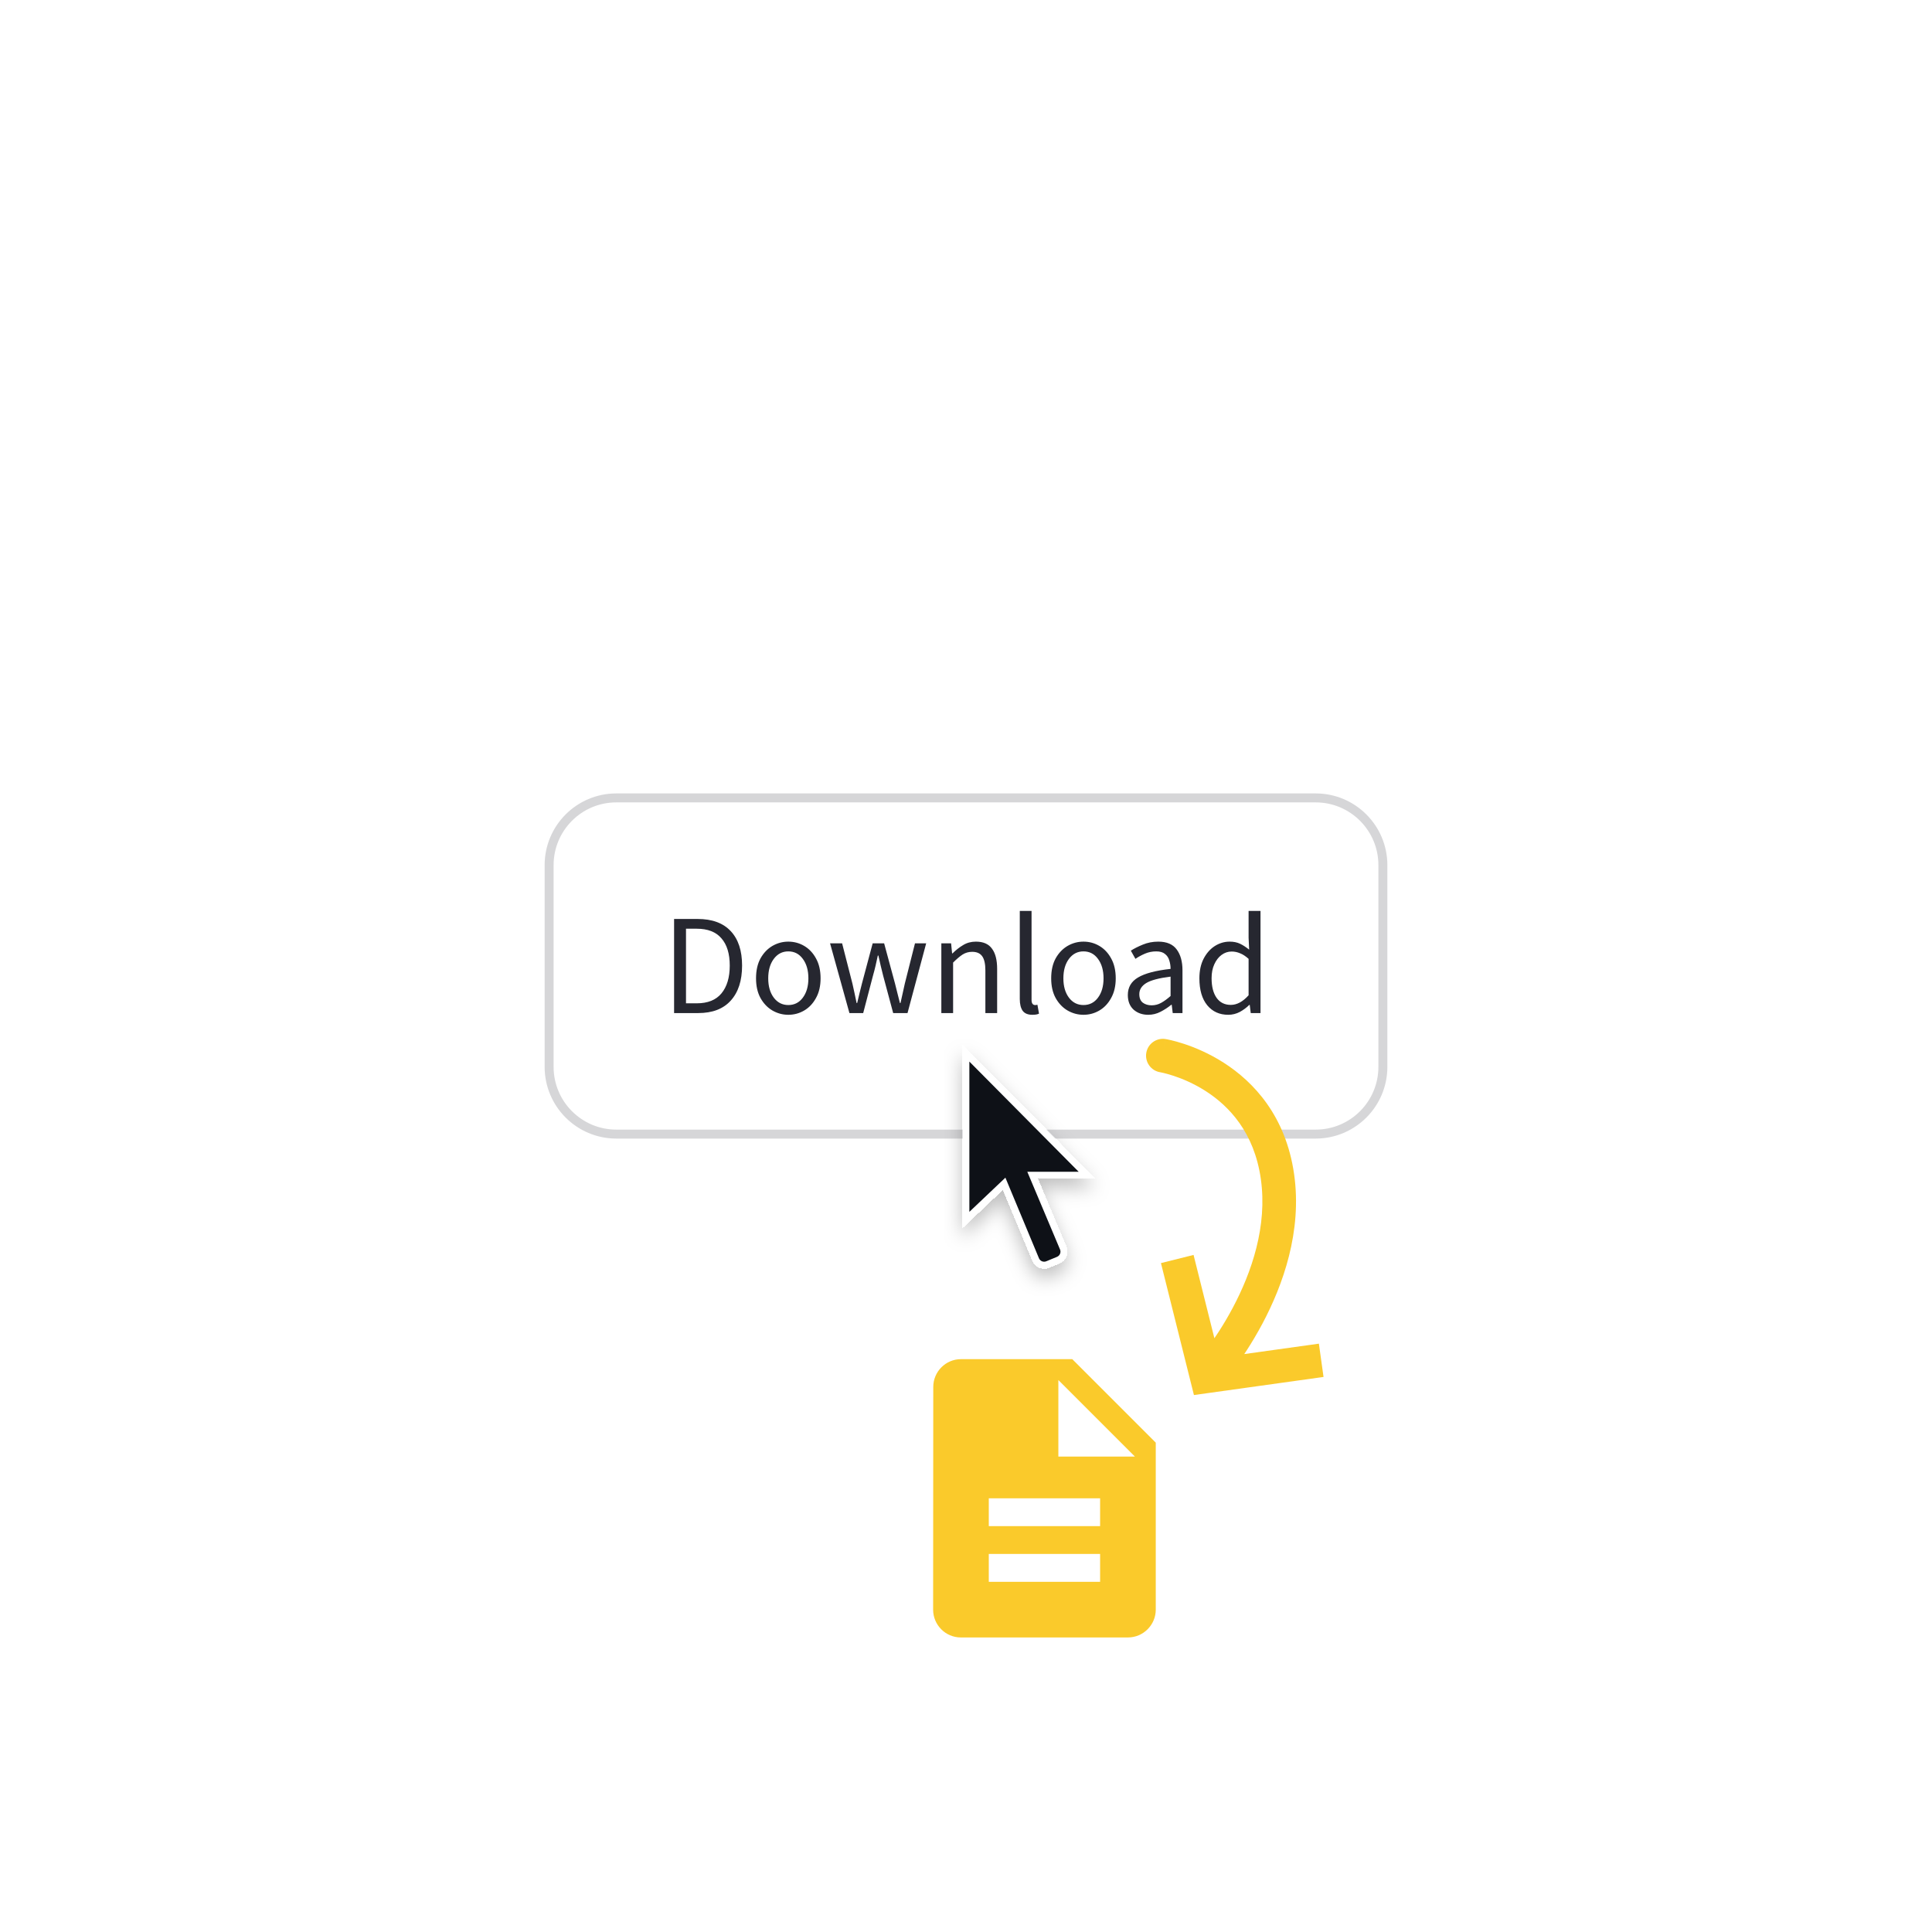
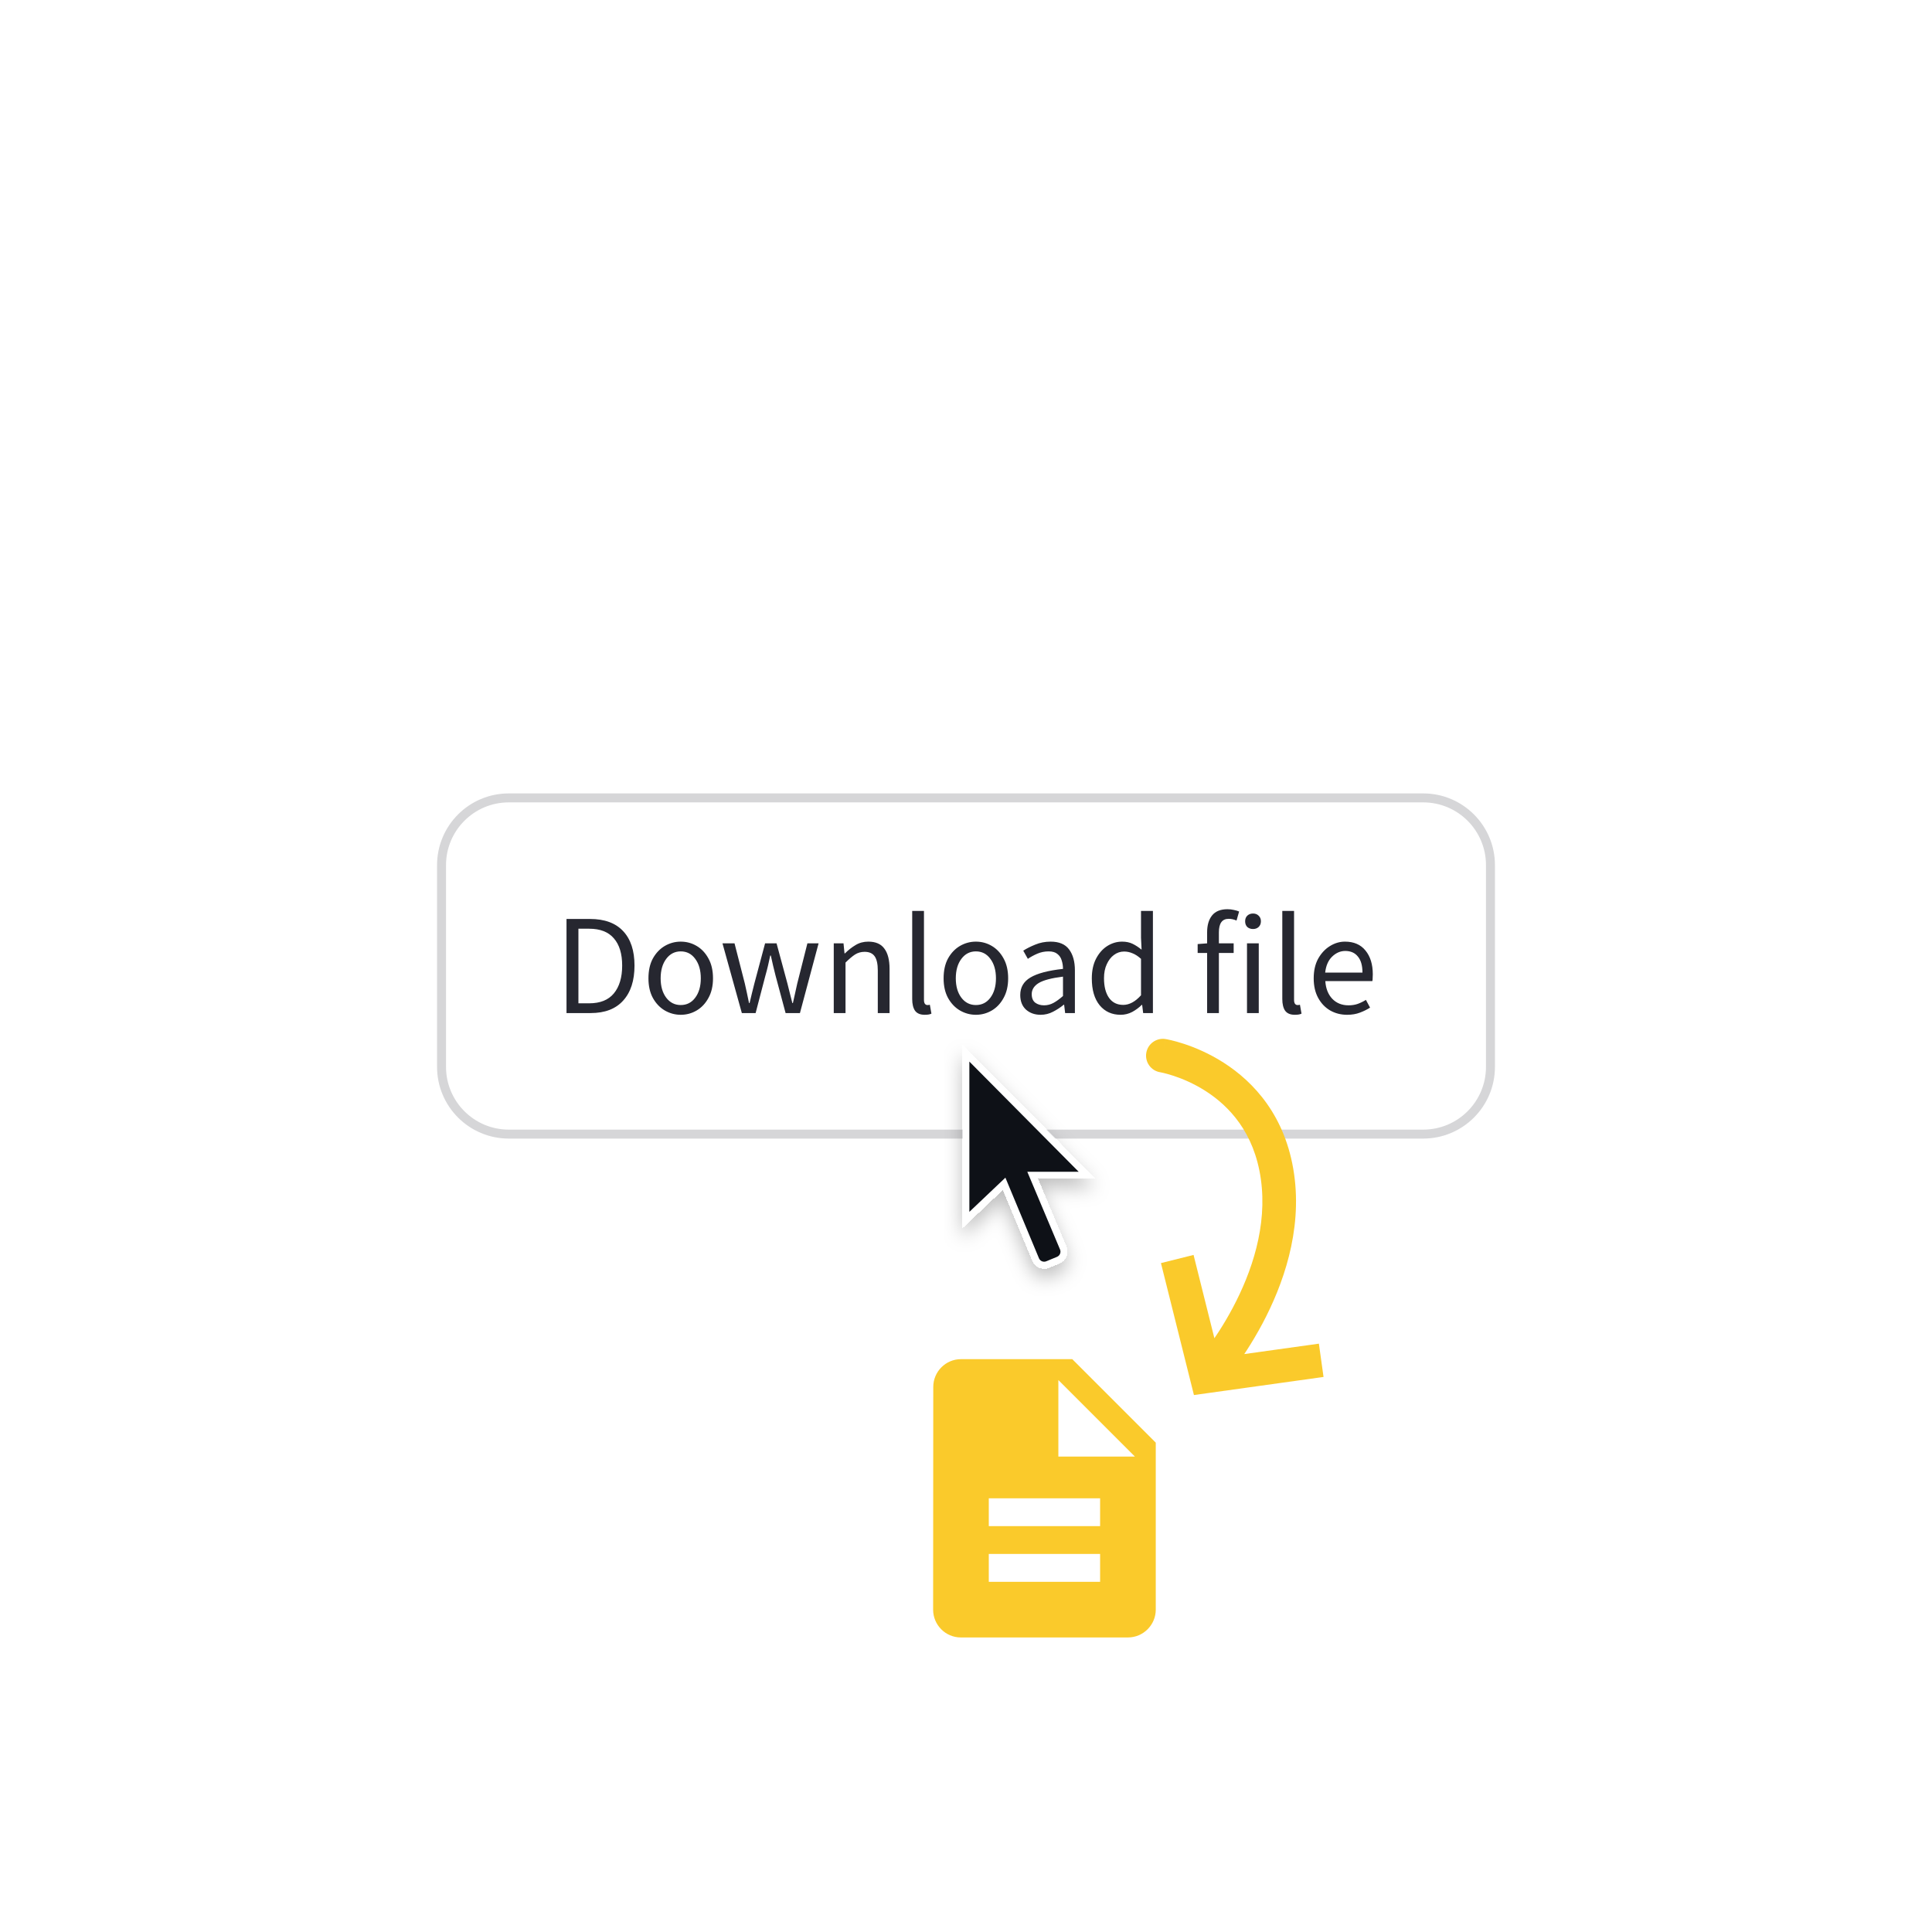
<svg xmlns="http://www.w3.org/2000/svg" width="862" height="862" viewBox="0 0 862 862" fill="none">
  <rect width="862" height="862" fill="white" />
-   <rect x="245" y="356" width="372" height="150" rx="30" stroke="#D6D6D8" stroke-width="4" />
-   <path d="M300.76 452V410.016H311.256C317.741 410.016 322.669 411.829 326.04 415.456C329.411 419.04 331.096 424.16 331.096 430.816C331.096 437.515 329.411 442.72 326.04 446.432C322.712 450.144 317.869 452 311.512 452H300.76ZM306.072 447.648H310.872C315.779 447.648 319.448 446.176 321.88 443.232C324.355 440.245 325.592 436.107 325.592 430.816C325.592 425.525 324.355 421.472 321.88 418.656C319.448 415.797 315.779 414.368 310.872 414.368H306.072V447.648ZM351.719 452.768C349.202 452.768 346.834 452.128 344.615 450.848C342.439 449.568 340.668 447.712 339.303 445.28C337.98 442.848 337.319 439.925 337.319 436.512C337.319 433.013 337.98 430.048 339.303 427.616C340.668 425.184 342.439 423.328 344.615 422.048C346.834 420.768 349.202 420.128 351.719 420.128C354.279 420.128 356.647 420.768 358.823 422.048C360.999 423.328 362.748 425.184 364.071 427.616C365.436 430.048 366.119 433.013 366.119 436.512C366.119 439.925 365.436 442.848 364.071 445.28C362.748 447.712 360.999 449.568 358.823 450.848C356.647 452.128 354.279 452.768 351.719 452.768ZM351.719 448.416C354.407 448.416 356.562 447.328 358.183 445.152C359.847 442.933 360.679 440.053 360.679 436.512C360.679 432.928 359.847 430.027 358.183 427.808C356.562 425.589 354.407 424.48 351.719 424.48C349.074 424.48 346.919 425.589 345.255 427.808C343.591 430.027 342.759 432.928 342.759 436.512C342.759 440.053 343.591 442.933 345.255 445.152C346.919 447.328 349.074 448.416 351.719 448.416ZM378.989 452L370.349 420.896H375.725L380.333 438.88C380.674 440.331 380.994 441.781 381.293 443.232C381.591 444.64 381.89 446.069 382.189 447.52H382.445C382.786 446.069 383.127 444.64 383.469 443.232C383.81 441.781 384.173 440.331 384.557 438.88L389.357 420.896H394.477L399.341 438.88C399.725 440.331 400.087 441.781 400.429 443.232C400.813 444.64 401.175 446.069 401.517 447.52H401.773C402.114 446.069 402.434 444.64 402.733 443.232C403.074 441.781 403.394 440.331 403.693 438.88L408.237 420.896H413.229L404.909 452H398.509L394.029 435.296C393.645 433.803 393.282 432.331 392.941 430.88C392.642 429.429 392.301 427.915 391.917 426.336H391.661C391.319 427.915 390.978 429.451 390.637 430.944C390.295 432.395 389.911 433.867 389.485 435.36L385.133 452H378.989ZM419.998 452V420.896H424.35L424.798 425.376H424.99C426.483 423.883 428.062 422.645 429.726 421.664C431.39 420.64 433.289 420.128 435.422 420.128C438.707 420.128 441.097 421.173 442.59 423.264C444.126 425.312 444.894 428.32 444.894 432.288V452H439.646V432.992C439.646 430.091 439.177 427.979 438.238 426.656C437.299 425.333 435.806 424.672 433.758 424.672C432.179 424.672 430.75 425.077 429.47 425.888C428.233 426.699 426.825 427.893 425.246 429.472V452H419.998ZM460.566 452.768C458.603 452.768 457.174 452.171 456.278 450.976C455.425 449.739 454.998 447.989 454.998 445.728V406.432H460.246V446.112C460.246 446.923 460.395 447.52 460.694 447.904C460.993 448.245 461.334 448.416 461.718 448.416C461.889 448.416 462.038 448.416 462.166 448.416C462.337 448.373 462.571 448.331 462.87 448.288L463.574 452.256C463.233 452.427 462.827 452.555 462.358 452.64C461.889 452.725 461.291 452.768 460.566 452.768ZM483.407 452.768C480.889 452.768 478.521 452.128 476.303 450.848C474.127 449.568 472.356 447.712 470.991 445.28C469.668 442.848 469.007 439.925 469.007 436.512C469.007 433.013 469.668 430.048 470.991 427.616C472.356 425.184 474.127 423.328 476.303 422.048C478.521 420.768 480.889 420.128 483.407 420.128C485.967 420.128 488.335 420.768 490.511 422.048C492.687 423.328 494.436 425.184 495.759 427.616C497.124 430.048 497.807 433.013 497.807 436.512C497.807 439.925 497.124 442.848 495.759 445.28C494.436 447.712 492.687 449.568 490.511 450.848C488.335 452.128 485.967 452.768 483.407 452.768ZM483.407 448.416C486.095 448.416 488.249 447.328 489.871 445.152C491.535 442.933 492.367 440.053 492.367 436.512C492.367 432.928 491.535 430.027 489.871 427.808C488.249 425.589 486.095 424.48 483.407 424.48C480.761 424.48 478.607 425.589 476.943 427.808C475.279 430.027 474.447 432.928 474.447 436.512C474.447 440.053 475.279 442.933 476.943 445.152C478.607 447.328 480.761 448.416 483.407 448.416ZM512.291 452.768C509.688 452.768 507.512 452 505.763 450.464C504.056 448.885 503.203 446.709 503.203 443.936C503.203 440.523 504.718 437.92 507.747 436.128C510.819 434.293 515.662 433.013 522.275 432.288C522.275 430.965 522.083 429.707 521.699 428.512C521.358 427.317 520.718 426.357 519.779 425.632C518.883 424.864 517.582 424.48 515.875 424.48C514.083 424.48 512.398 424.821 510.819 425.504C509.24 426.187 507.832 426.955 506.595 427.808L504.547 424.16C505.998 423.221 507.768 422.325 509.859 421.472C511.992 420.576 514.296 420.128 516.771 420.128C520.568 420.128 523.32 421.301 525.027 423.648C526.734 425.952 527.587 429.045 527.587 432.928V452H523.235L522.787 448.288H522.595C521.144 449.483 519.544 450.528 517.795 451.424C516.088 452.32 514.254 452.768 512.291 452.768ZM513.827 448.544C515.32 448.544 516.728 448.181 518.051 447.456C519.374 446.731 520.782 445.707 522.275 444.384V435.744C517.112 436.384 513.486 437.344 511.395 438.624C509.347 439.904 508.323 441.547 508.323 443.552C508.323 445.301 508.856 446.581 509.923 447.392C510.99 448.16 512.291 448.544 513.827 448.544ZM547.997 452.768C544.114 452.768 541 451.36 538.653 448.544C536.306 445.685 535.133 441.675 535.133 436.512C535.133 433.141 535.752 430.24 536.989 427.808C538.269 425.333 539.933 423.435 541.981 422.112C544.072 420.789 546.29 420.128 548.637 420.128C550.429 420.128 551.986 420.448 553.309 421.088C554.632 421.728 555.976 422.603 557.341 423.712L557.085 418.4V406.432H562.397V452H558.045L557.597 448.352H557.405C556.21 449.547 554.802 450.592 553.181 451.488C551.56 452.341 549.832 452.768 547.997 452.768ZM549.149 448.352C551.88 448.352 554.525 446.923 557.085 444.064V427.808C555.762 426.613 554.482 425.781 553.245 425.312C552.05 424.8 550.813 424.544 549.533 424.544C547.869 424.544 546.354 425.056 544.989 426.08C543.666 427.061 542.6 428.448 541.789 430.24C540.978 431.989 540.573 434.059 540.573 436.448C540.573 440.16 541.32 443.083 542.813 445.216C544.306 447.307 546.418 448.352 549.149 448.352Z" fill="#262730" />
+   <rect x="197" y="356" width="468" height="150" rx="30" stroke="#D6D6D8" stroke-width="4" />
+   <path d="M252.76 452V410.016H263.256C269.741 410.016 274.669 411.829 278.04 415.456C281.411 419.04 283.096 424.16 283.096 430.816C283.096 437.515 281.411 442.72 278.04 446.432C274.712 450.144 269.869 452 263.512 452H252.76ZM258.072 447.648H262.872C267.779 447.648 271.448 446.176 273.88 443.232C276.355 440.245 277.592 436.107 277.592 430.816C277.592 425.525 276.355 421.472 273.88 418.656C271.448 415.797 267.779 414.368 262.872 414.368H258.072V447.648ZM303.719 452.768C301.202 452.768 298.834 452.128 296.615 450.848C294.439 449.568 292.668 447.712 291.303 445.28C289.98 442.848 289.319 439.925 289.319 436.512C289.319 433.013 289.98 430.048 291.303 427.616C292.668 425.184 294.439 423.328 296.615 422.048C298.834 420.768 301.202 420.128 303.719 420.128C306.279 420.128 308.647 420.768 310.823 422.048C312.999 423.328 314.748 425.184 316.071 427.616C317.436 430.048 318.119 433.013 318.119 436.512C318.119 439.925 317.436 442.848 316.071 445.28C314.748 447.712 312.999 449.568 310.823 450.848C308.647 452.128 306.279 452.768 303.719 452.768ZM303.719 448.416C306.407 448.416 308.562 447.328 310.183 445.152C311.847 442.933 312.679 440.053 312.679 436.512C312.679 432.928 311.847 430.027 310.183 427.808C308.562 425.589 306.407 424.48 303.719 424.48C301.074 424.48 298.919 425.589 297.255 427.808C295.591 430.027 294.759 432.928 294.759 436.512C294.759 440.053 295.591 442.933 297.255 445.152C298.919 447.328 301.074 448.416 303.719 448.416ZM330.989 452L322.349 420.896H327.725L332.333 438.88C332.674 440.331 332.994 441.781 333.293 443.232C333.591 444.64 333.89 446.069 334.189 447.52H334.445C334.786 446.069 335.127 444.64 335.469 443.232C335.81 441.781 336.173 440.331 336.557 438.88L341.357 420.896H346.477L351.341 438.88C351.725 440.331 352.087 441.781 352.429 443.232C352.813 444.64 353.175 446.069 353.517 447.52H353.773C354.114 446.069 354.434 444.64 354.733 443.232C355.074 441.781 355.394 440.331 355.693 438.88L360.237 420.896H365.229L356.909 452H350.509L346.029 435.296C345.645 433.803 345.282 432.331 344.941 430.88C344.642 429.429 344.301 427.915 343.917 426.336H343.661C343.319 427.915 342.978 429.451 342.637 430.944C342.295 432.395 341.911 433.867 341.485 435.36L337.133 452H330.989ZM371.998 452V420.896H376.35L376.798 425.376H376.99C378.483 423.883 380.062 422.645 381.726 421.664C383.39 420.64 385.289 420.128 387.422 420.128C390.707 420.128 393.097 421.173 394.59 423.264C396.126 425.312 396.894 428.32 396.894 432.288V452H391.646V432.992C391.646 430.091 391.177 427.979 390.238 426.656C389.299 425.333 387.806 424.672 385.758 424.672C384.179 424.672 382.75 425.077 381.47 425.888C380.233 426.699 378.825 427.893 377.246 429.472V452H371.998ZM412.566 452.768C410.603 452.768 409.174 452.171 408.278 450.976C407.425 449.739 406.998 447.989 406.998 445.728V406.432H412.246V446.112C412.246 446.923 412.395 447.52 412.694 447.904C412.993 448.245 413.334 448.416 413.718 448.416C413.889 448.416 414.038 448.416 414.166 448.416C414.337 448.373 414.571 448.331 414.87 448.288L415.574 452.256C415.233 452.427 414.827 452.555 414.358 452.64C413.889 452.725 413.291 452.768 412.566 452.768ZM435.407 452.768C432.889 452.768 430.521 452.128 428.303 450.848C426.127 449.568 424.356 447.712 422.991 445.28C421.668 442.848 421.007 439.925 421.007 436.512C421.007 433.013 421.668 430.048 422.991 427.616C424.356 425.184 426.127 423.328 428.303 422.048C430.521 420.768 432.889 420.128 435.407 420.128C437.967 420.128 440.335 420.768 442.511 422.048C444.687 423.328 446.436 425.184 447.759 427.616C449.124 430.048 449.807 433.013 449.807 436.512C449.807 439.925 449.124 442.848 447.759 445.28C446.436 447.712 444.687 449.568 442.511 450.848C440.335 452.128 437.967 452.768 435.407 452.768ZM435.407 448.416C438.095 448.416 440.249 447.328 441.871 445.152C443.535 442.933 444.367 440.053 444.367 436.512C444.367 432.928 443.535 430.027 441.871 427.808C440.249 425.589 438.095 424.48 435.407 424.48C432.761 424.48 430.607 425.589 428.943 427.808C427.279 430.027 426.447 432.928 426.447 436.512C426.447 440.053 427.279 442.933 428.943 445.152C430.607 447.328 432.761 448.416 435.407 448.416ZM464.291 452.768C461.688 452.768 459.512 452 457.763 450.464C456.056 448.885 455.203 446.709 455.203 443.936C455.203 440.523 456.718 437.92 459.747 436.128C462.819 434.293 467.662 433.013 474.275 432.288C474.275 430.965 474.083 429.707 473.699 428.512C473.358 427.317 472.718 426.357 471.779 425.632C470.883 424.864 469.582 424.48 467.875 424.48C466.083 424.48 464.398 424.821 462.819 425.504C461.24 426.187 459.832 426.955 458.595 427.808L456.547 424.16C457.998 423.221 459.768 422.325 461.859 421.472C463.992 420.576 466.296 420.128 468.771 420.128C472.568 420.128 475.32 421.301 477.027 423.648C478.734 425.952 479.587 429.045 479.587 432.928V452H475.235L474.787 448.288H474.595C473.144 449.483 471.544 450.528 469.795 451.424C468.088 452.32 466.254 452.768 464.291 452.768ZM465.827 448.544C467.32 448.544 468.728 448.181 470.051 447.456C471.374 446.731 472.782 445.707 474.275 444.384V435.744C469.112 436.384 465.486 437.344 463.395 438.624C461.347 439.904 460.323 441.547 460.323 443.552C460.323 445.301 460.856 446.581 461.923 447.392C462.99 448.16 464.291 448.544 465.827 448.544ZM499.997 452.768C496.114 452.768 493 451.36 490.653 448.544C488.306 445.685 487.133 441.675 487.133 436.512C487.133 433.141 487.752 430.24 488.989 427.808C490.269 425.333 491.933 423.435 493.981 422.112C496.072 420.789 498.29 420.128 500.637 420.128C502.429 420.128 503.986 420.448 505.309 421.088C506.632 421.728 507.976 422.603 509.341 423.712L509.085 418.4V406.432H514.397V452H510.045L509.597 448.352H509.405C508.21 449.547 506.802 450.592 505.181 451.488C503.56 452.341 501.832 452.768 499.997 452.768ZM501.149 448.352C503.88 448.352 506.525 446.923 509.085 444.064V427.808C507.762 426.613 506.482 425.781 505.245 425.312C504.05 424.8 502.813 424.544 501.533 424.544C499.869 424.544 498.354 425.056 496.989 426.08C495.666 427.061 494.6 428.448 493.789 430.24C492.978 431.989 492.573 434.059 492.573 436.448C492.573 440.16 493.32 443.083 494.813 445.216C496.306 447.307 498.418 448.352 501.149 448.352ZM538.582 452V425.184H534.358V421.216L538.582 420.896V415.968C538.582 412.811 539.307 410.315 540.758 408.48C542.251 406.603 544.555 405.664 547.67 405.664C548.651 405.664 549.59 405.771 550.486 405.984C551.382 406.155 552.171 406.389 552.854 406.688L551.702 410.72C550.55 410.208 549.376 409.952 548.182 409.952C545.28 409.952 543.83 411.957 543.83 415.968V420.896H550.422V425.184H543.83V452H538.582ZM556.373 452V420.896H561.621V452H556.373ZM559.061 414.496C558.037 414.496 557.184 414.197 556.501 413.6C555.861 412.96 555.541 412.107 555.541 411.04C555.541 410.016 555.861 409.184 556.501 408.544C557.184 407.904 558.037 407.584 559.061 407.584C560.085 407.584 560.917 407.904 561.557 408.544C562.24 409.184 562.581 410.016 562.581 411.04C562.581 412.107 562.24 412.96 561.557 413.6C560.917 414.197 560.085 414.496 559.061 414.496ZM577.691 452.768C575.728 452.768 574.299 452.171 573.403 450.976C572.55 449.739 572.123 447.989 572.123 445.728V406.432H577.371V446.112C577.371 446.923 577.52 447.52 577.819 447.904C578.118 448.245 578.459 448.416 578.843 448.416C579.014 448.416 579.163 448.416 579.291 448.416C579.462 448.373 579.696 448.331 579.995 448.288L580.699 452.256C580.358 452.427 579.952 452.555 579.483 452.64C579.014 452.725 578.416 452.768 577.691 452.768ZM601.044 452.768C598.27 452.768 595.753 452.128 593.492 450.848C591.23 449.525 589.438 447.648 588.116 445.216C586.793 442.784 586.132 439.883 586.132 436.512C586.132 433.099 586.793 430.176 588.116 427.744C589.481 425.312 591.23 423.435 593.364 422.112C595.497 420.789 597.737 420.128 600.083 420.128C604.052 420.128 607.102 421.451 609.236 424.096C611.412 426.741 612.5 430.283 612.5 434.72C612.5 435.275 612.478 435.829 612.436 436.384C612.436 436.896 612.393 437.344 612.308 437.728H591.316C591.529 441.013 592.553 443.637 594.388 445.6C596.265 447.563 598.697 448.544 601.684 448.544C603.177 448.544 604.542 448.331 605.78 447.904C607.06 447.435 608.276 446.837 609.428 446.112L611.284 449.568C609.961 450.421 608.446 451.168 606.74 451.808C605.076 452.448 603.177 452.768 601.044 452.768ZM591.252 433.952H607.892C607.892 430.795 607.209 428.405 605.844 426.784C604.521 425.12 602.644 424.288 600.212 424.288C598.036 424.288 596.073 425.141 594.324 426.848C592.617 428.512 591.593 430.88 591.252 433.952Z" fill="#262730" />
  <rect x="716.401" y="241.302" width="116.445" height="85.331" fill="white" />
  <g clip-path="url(#clip0_22_88)">
    <path d="M478.417 606.417H428.75C421.921 606.417 416.396 612.004 416.396 618.833L416.333 718.167C416.333 724.996 421.859 730.583 428.688 730.583H503.25C510.079 730.583 515.667 724.996 515.667 718.167V643.667L478.417 606.417ZM490.834 705.75H441.167V693.333H490.834V705.75ZM490.834 680.917H441.167V668.5H490.834V680.917ZM472.209 649.875V615.729L506.354 649.875H472.209Z" fill="#FACA2B" />
  </g>
  <path d="M520.031 463.596C515.942 462.935 512.091 465.713 511.43 469.802C510.768 473.891 513.547 477.742 517.636 478.404L520.031 463.596ZM538.34 614.064L531.064 615.883L532.699 622.424L539.376 621.492L538.34 614.064ZM518.833 471C517.636 478.404 517.632 478.403 517.629 478.403C517.628 478.402 517.625 478.402 517.623 478.402C517.62 478.401 517.617 478.401 517.615 478.4C517.61 478.4 517.608 478.399 517.609 478.399C517.611 478.4 517.623 478.402 517.645 478.406C517.688 478.413 517.772 478.429 517.893 478.452C518.135 478.5 518.526 478.581 519.046 478.702C520.087 478.946 521.637 479.353 523.542 479.979C527.368 481.237 532.532 483.351 537.857 486.755C548.372 493.477 559.574 505.211 562.539 525.969L577.388 523.848C573.68 497.891 559.316 482.67 545.935 474.117C539.312 469.883 532.944 467.28 528.226 465.729C525.859 464.951 523.884 464.43 522.468 464.098C521.759 463.932 521.188 463.813 520.776 463.732C520.57 463.692 520.403 463.661 520.278 463.639C520.215 463.627 520.163 463.618 520.122 463.611C520.102 463.608 520.084 463.605 520.069 463.602C520.061 463.601 520.054 463.6 520.048 463.599C520.045 463.598 520.041 463.598 520.039 463.598C520.035 463.597 520.031 463.596 518.833 471ZM562.539 525.969C565.555 547.079 558.426 567.685 550.031 583.485C545.874 591.31 541.51 597.758 538.192 602.24C536.536 604.477 535.149 606.212 534.191 607.372C533.712 607.952 533.34 608.387 533.097 608.668C532.975 608.809 532.886 608.911 532.831 608.973C532.803 609.004 532.784 609.025 532.774 609.036C532.769 609.042 532.767 609.045 532.766 609.046C532.766 609.046 532.766 609.045 532.767 609.044C532.768 609.044 532.769 609.043 532.769 609.042C532.77 609.041 532.772 609.039 538.34 614.064C543.908 619.089 543.91 619.087 543.912 619.085C543.912 619.084 543.914 619.081 543.916 619.08C543.919 619.076 543.923 619.072 543.927 619.067C543.936 619.057 543.947 619.045 543.961 619.03C543.988 619 544.024 618.959 544.068 618.909C544.158 618.807 544.282 618.665 544.44 618.484C544.754 618.12 545.199 617.598 545.754 616.926C546.864 615.583 548.417 613.637 550.247 611.165C553.901 606.23 558.695 599.148 563.278 590.524C572.363 573.425 581.046 549.453 577.388 523.848L562.539 525.969ZM545.616 612.245L532.532 559.911L517.98 563.549L531.064 615.883L545.616 612.245ZM539.376 621.492L590.521 614.356L588.448 599.499L537.303 606.636L539.376 621.492Z" fill="#FACA2B" />
  <g filter="url(#filter0_d_22_88)">
    <path d="M484.865 524.303L431 470V544.181L448.031 528.025L462.165 561.971C463.012 564.007 465.347 564.972 467.385 564.13L472.178 562.149C474.229 561.301 475.197 558.946 474.336 556.9L460.607 524.303H484.865Z" fill="#0E1117" stroke="white" stroke-width="3" />
  </g>
  <defs>
    <filter id="filter0_d_22_88" x="421.5" y="462.358" width="74.966" height="115.577" filterUnits="userSpaceOnUse" color-interpolation-filters="sRGB">
      <feFlood flood-opacity="0" result="BackgroundImageFix" />
      <feColorMatrix in="SourceAlpha" type="matrix" values="0 0 0 0 0 0 0 0 0 0 0 0 0 0 0 0 0 0 127 0" result="hardAlpha" />
      <feOffset dy="4" />
      <feGaussianBlur stdDeviation="4" />
      <feComposite in2="hardAlpha" operator="out" />
      <feColorMatrix type="matrix" values="0 0 0 0 0 0 0 0 0 0 0 0 0 0 0 0 0 0 0.25 0" />
      <feBlend mode="normal" in2="BackgroundImageFix" result="effect1_dropShadow_22_88" />
      <feBlend mode="normal" in="SourceGraphic" in2="effect1_dropShadow_22_88" result="shape" />
    </filter>
    <clipPath id="clip0_22_88">
      <rect width="149" height="149" fill="white" transform="translate(391.5 594)" />
    </clipPath>
  </defs>
</svg>
